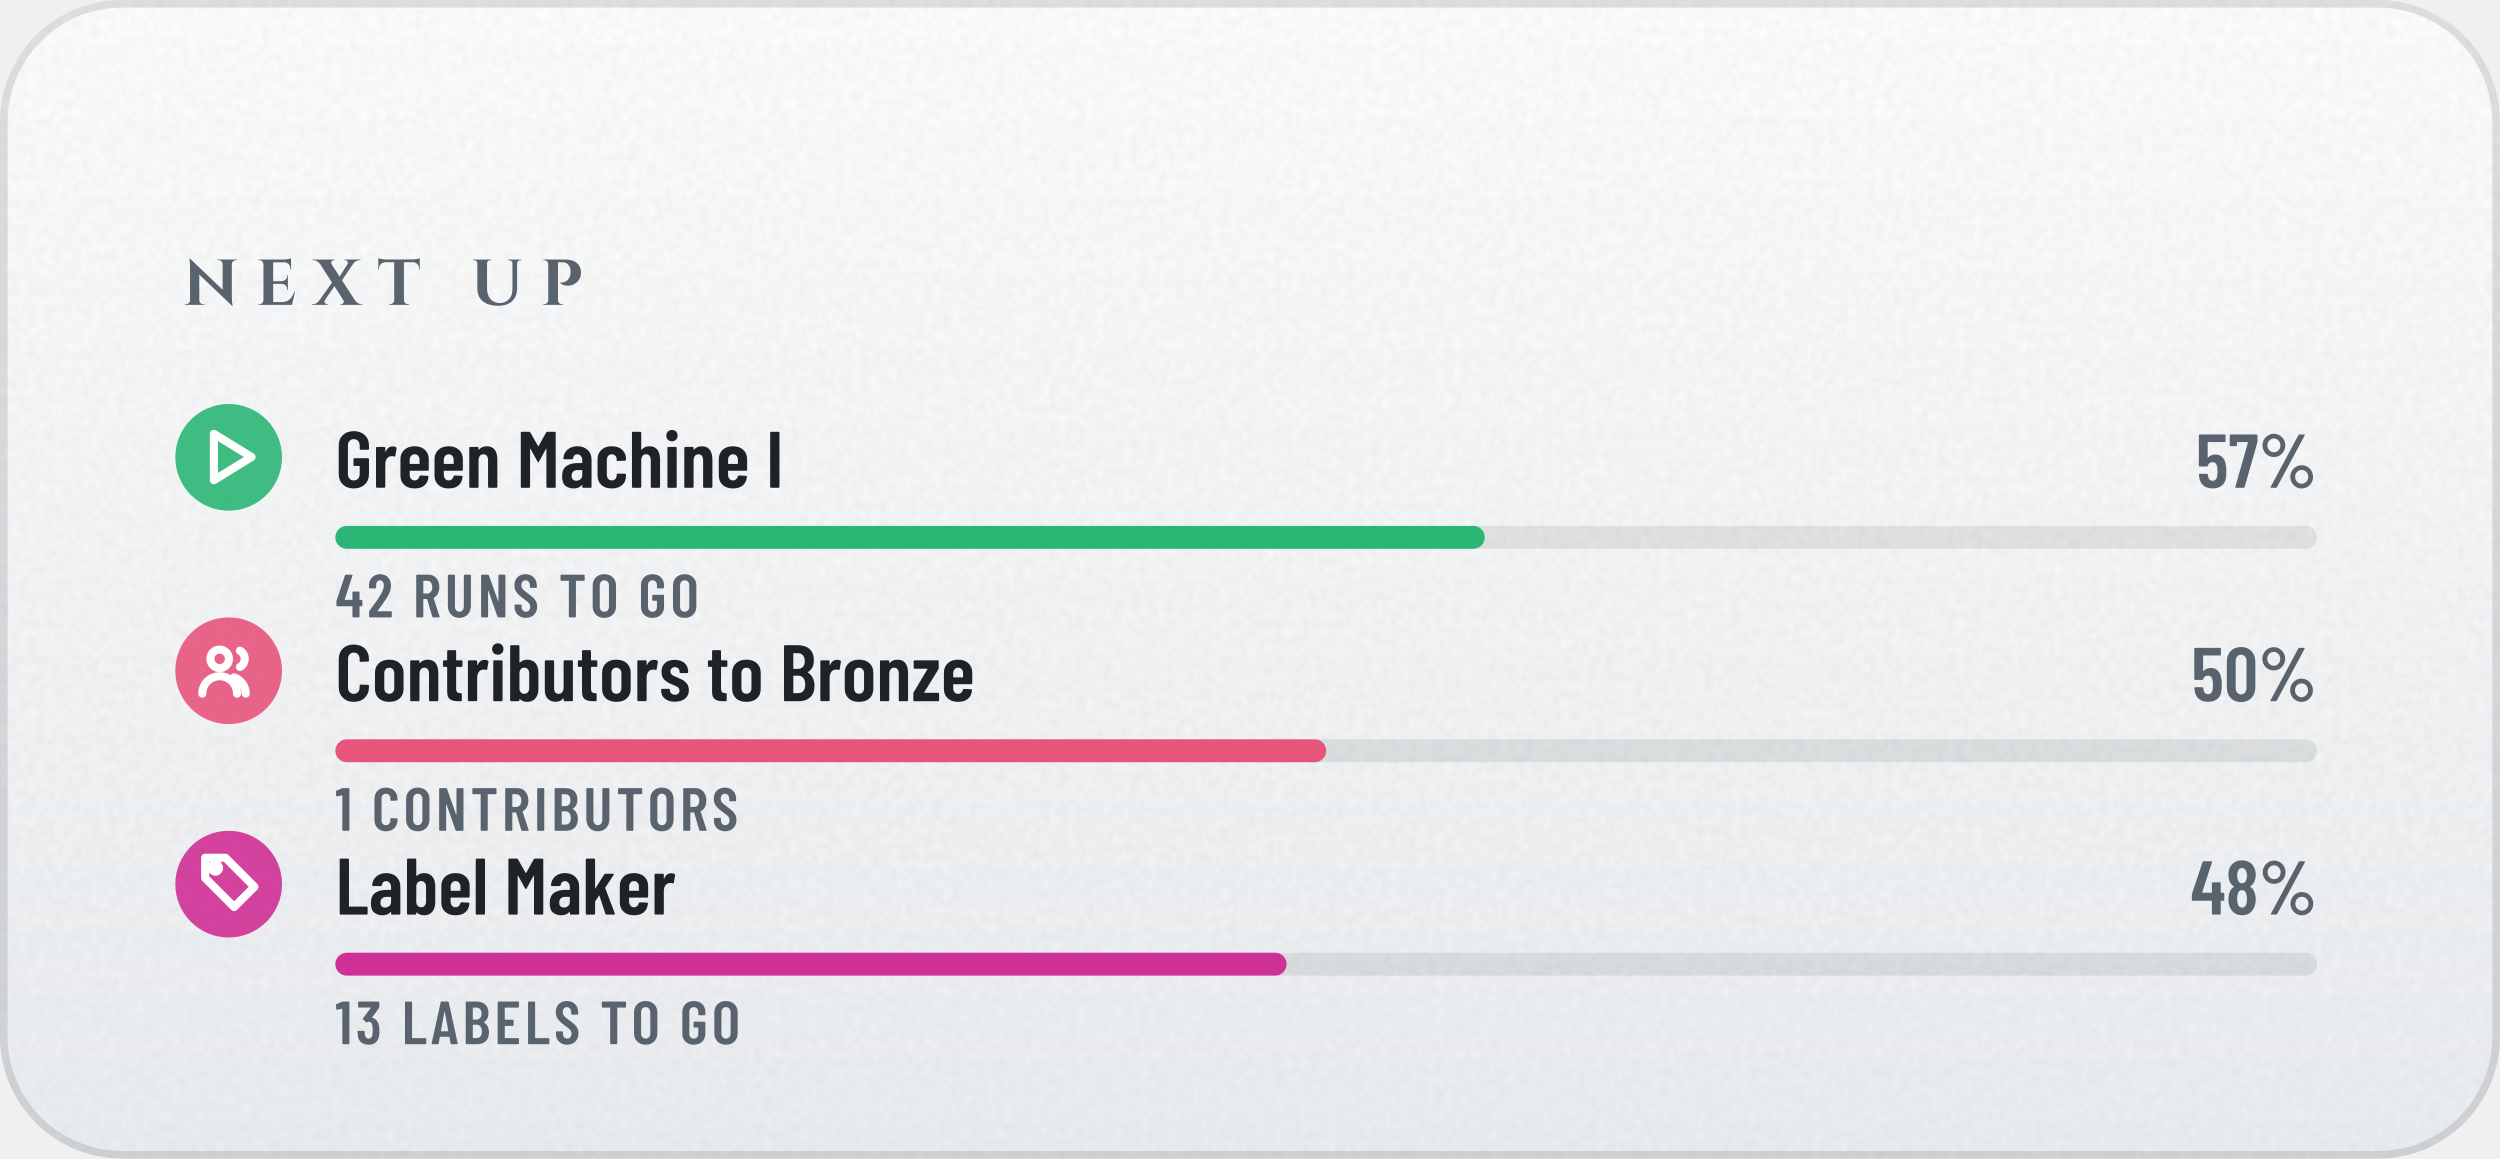
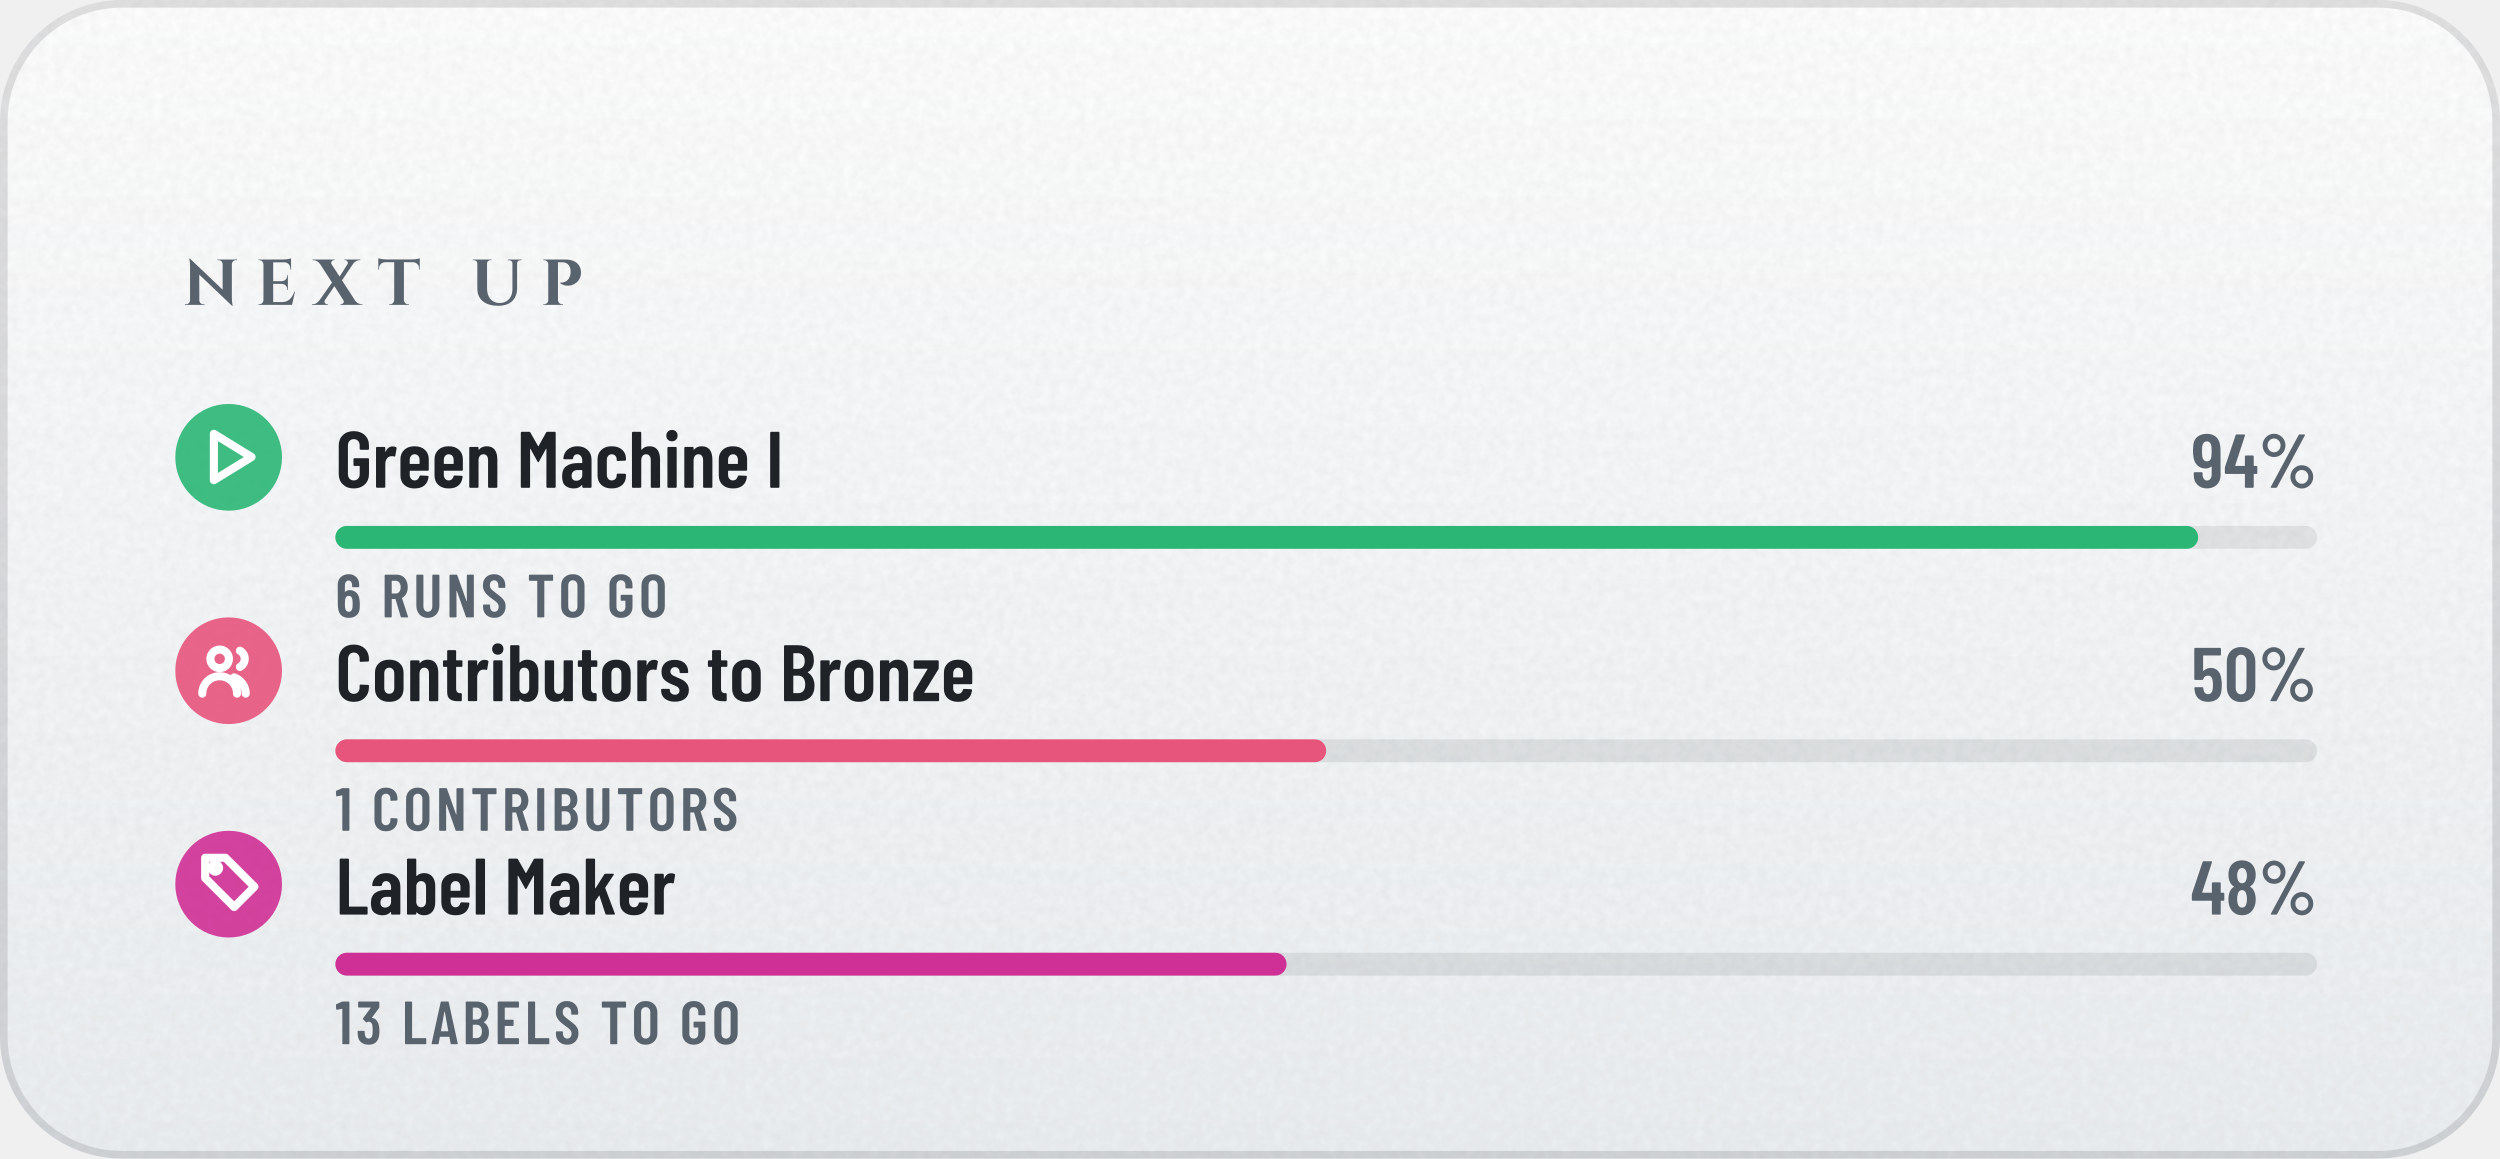
- <svg xmlns="http://www.w3.org/2000/svg" width="328" height="152" viewBox="0 0 328 152" role="img" aria-label="Next up: Green Machine I 57%, Contributors to Bronze 50%, Label Maker 48%">
+ <svg xmlns="http://www.w3.org/2000/svg" width="328" height="152" viewBox="0 0 328 152" role="img" aria-label="Next up: Green Machine I 94%, Contributors to Bronze 50%, Label Maker 48%">
  <defs>
    <linearGradient id="bg" x1="0" y1="0" x2="0" y2="1">
      <stop offset="0" stop-color="#FFFFFF" />
      <stop offset="1" stop-color="#EDF0F3" />
    </linearGradient>
    <clipPath id="card">
      <rect width="328" height="152" rx="16" />
    </clipPath>
    <filter id="grain" x="0" y="0" width="100%" height="100%">
      <feTurbulence type="fractalNoise" baseFrequency=".85" numOctaves="2" stitchTiles="stitch" />
      <feColorMatrix values="0 0 0 0 0 0 0 0 0 0 0 0 0 0 0 0 0 0 .05 0" />
    </filter>
    <radialGradient id="glow" cx=".5" cy=".5" r=".5">
      <stop offset="0" stop-color="#5A626D" stop-opacity="0" />
      <stop offset="1" stop-color="#5A626D" stop-opacity="0" />
    </radialGradient>
    <linearGradient id="mh" x1="0" y1="0" x2="1" y2="0">
      <stop offset="0" stop-color="#252A32" />
      <stop offset="0.2" stop-color="#3A414B" />
      <stop offset="0.4" stop-color="#838B96" />
      <stop offset="0.54" stop-color="#5A626D" />
      <stop offset="0.78" stop-color="#3A414B" />
      <stop offset="1" stop-color="#252A32" />
    </linearGradient>
    <linearGradient id="md" x1="0" y1="0" x2="1" y2="1">
      <stop offset="0" stop-color="#252A32" />
      <stop offset="0.2" stop-color="#3A414B" />
      <stop offset="0.4" stop-color="#838B96" />
      <stop offset="0.54" stop-color="#5A626D" />
      <stop offset="0.78" stop-color="#3A414B" />
      <stop offset="1" stop-color="#252A32" />
    </linearGradient>
    <linearGradient id="mdr" x1="1" y1="1" x2="0" y2="0">
      <stop offset="0" stop-color="#252A32" />
      <stop offset="0.2" stop-color="#3A414B" />
      <stop offset="0.4" stop-color="#838B96" />
      <stop offset="0.54" stop-color="#5A626D" />
      <stop offset="0.78" stop-color="#3A414B" />
      <stop offset="1" stop-color="#252A32" />
    </linearGradient>
    <linearGradient id="dia" x1="0" y1="0" x2="1" y2="0">
      <stop offset="0" stop-color="#2F7DD1" />
      <stop offset=".5" stop-color="#7B61E0" />
      <stop offset="1" stop-color="#C2449A" />
    </linearGradient>
    <linearGradient id="pb" x1="0" y1="0" x2="1" y2="0">
      <stop offset="0" stop-color="#8F5125" />
      <stop offset="1" stop-color="#CC8850" />
    </linearGradient>
    <linearGradient id="shg" x1="0" y1="0" x2="1" y2="0">
      <stop offset="0" stop-color="#FFFFFF" stop-opacity="0" />
      <stop offset=".5" stop-color="#FFFFFF" stop-opacity=".6" />
      <stop offset="1" stop-color="#FFFFFF" stop-opacity="0" />
    </linearGradient>
  </defs>
  <g clip-path="url(#card)">
    <rect width="328" height="152" fill="url(#bg)" />
    <rect width="328" height="152" filter="url(#grain)" />
  </g>
  <rect x=".5" y=".5" width="327" height="151" rx="15.5" fill="none" stroke="#1F2328" stroke-opacity=".13" />
  <g transform="translate(24 40) scale(0.0085 -0.0085)" fill="#59636E">
    <use href="#s78" x="0" />
    <use href="#s69" x="1124" />
    <use href="#s88" x="2015" />
    <use href="#s84" x="3002" />
    <use href="#s85" x="4437" />
    <use href="#s80" x="5517" />
  </g>
  <circle cx="30" cy="60" r="7" fill="#2BB675" fill-opacity=".9" />
  <g transform="translate(25.4 55.4) scale(0.38)" fill="none" stroke="#FFFFFF" stroke-width="2.8" stroke-linecap="round" stroke-linejoin="round">
    <path d="M7 4l13 8-13 8z" />
  </g>
  <g transform="translate(44 64) scale(0.0105 -0.0105)" fill="#1F2328">
    <use href="#m71" x="0" />
    <use href="#m114" x="462" />
    <use href="#m101" x="775" />
    <use href="#m101" x="1201" />
    <use href="#m110" x="1627" />
    <use href="#m77" x="2266" />
    <use href="#m97" x="2804" />
    <use href="#m99" x="3238" />
    <use href="#m104" x="3660" />
    <use href="#m105" x="4099" />
    <use href="#m110" x="4314" />
    <use href="#m101" x="4753" />
    <use href="#m73" x="5379" />
  </g>
-   <g transform="translate(288.1 64) scale(0.01 -0.01)" fill="#59636E">
-     <use href="#m53" x="0" />
-     <use href="#m55" x="428" />
-     <use href="#m37" x="820" />
+   <g transform="translate(287.5 64) scale(0.01 -0.01)" fill="#59636E">
+     <use href="#m57" x="0" />
+     <use href="#m52" x="423" />
+     <use href="#m37" x="882" />
  </g>
  <rect x="44" y="69" width="260" height="3" rx="1.5" fill="#1F2328" fill-opacity=".09" />
-   <rect x="44" y="69" width="150.8" height="3" rx="1.5" fill="#2BB675" />
+   <rect x="44" y="69" width="244.4" height="3" rx="1.5" fill="#2BB675" />
  <g transform="translate(44 81) scale(0.008 -0.008)" fill="#59636E">
-     <use href="#m52" x="0" />
-     <use href="#m50" x="522" />
-     <use href="#m82" x="1272" />
-     <use href="#m85" x="1795" />
-     <use href="#m78" x="2336" />
-     <use href="#m83" x="2905" />
-     <use href="#m84" x="3664" />
-     <use href="#m79" x="4178" />
-     <use href="#m71" x="4970" />
-     <use href="#m79" x="5495" />
+     <use href="#m54" x="0" />
+     <use href="#m82" x="754" />
+     <use href="#m85" x="1278" />
+     <use href="#m78" x="1818" />
+     <use href="#m83" x="2388" />
+     <use href="#m84" x="3146" />
+     <use href="#m79" x="3661" />
+     <use href="#m71" x="4453" />
+     <use href="#m79" x="4978" />
  </g>
  <circle cx="30" cy="88" r="7" fill="#E7557C" fill-opacity=".9" />
  <g transform="translate(25.4 83.4) scale(0.38)" fill="none" stroke="#FFFFFF" stroke-width="2.8" stroke-linecap="round" stroke-linejoin="round">
    <circle cx="9" cy="8" r="3.2" />
    <path d="M3 20a6 6 0 0 1 12 0M16 5.2a3.2 3.2 0 0 1 0 5.6M18 20a6 6 0 0 0-4-5.6" />
  </g>
  <g transform="translate(44 92) scale(0.0105 -0.0105)" fill="#1F2328">
    <use href="#m67" x="0" />
    <use href="#m111" x="457" />
    <use href="#m110" x="889" />
    <use href="#m116" x="1328" />
    <use href="#m114" x="1610" />
    <use href="#m105" x="1923" />
    <use href="#m98" x="2138" />
    <use href="#m117" x="2575" />
    <use href="#m116" x="3013" />
    <use href="#m111" x="3295" />
    <use href="#m114" x="3727" />
    <use href="#m115" x="4040" />
    <use href="#m116" x="4638" />
    <use href="#m111" x="4920" />
    <use href="#m66" x="5552" />
    <use href="#m114" x="6014" />
    <use href="#m111" x="6327" />
    <use href="#m110" x="6759" />
    <use href="#m122" x="7198" />
    <use href="#m101" x="7566" />
  </g>
  <g transform="translate(287.5 92) scale(0.01 -0.01)" fill="#59636E">
    <use href="#m53" x="0" />
    <use href="#m48" x="428" />
    <use href="#m37" x="878" />
  </g>
  <rect x="44" y="97" width="260" height="3" rx="1.5" fill="#1F2328" fill-opacity=".09" />
  <rect x="44" y="97" width="130" height="3" rx="1.5" fill="#E7557C" />
  <g transform="translate(44 109) scale(0.008 -0.008)" fill="#59636E">
    <use href="#m49" x="0" />
    <use href="#m67" x="599" />
    <use href="#m79" x="1118" />
    <use href="#m78" x="1648" />
    <use href="#m84" x="2218" />
    <use href="#m82" x="2732" />
    <use href="#m73" x="3256" />
    <use href="#m66" x="3542" />
    <use href="#m85" x="4066" />
    <use href="#m84" x="4607" />
    <use href="#m79" x="5122" />
    <use href="#m82" x="5651" />
    <use href="#m83" x="6174" />
  </g>
  <circle cx="30" cy="116" r="7" fill="#CF3095" fill-opacity=".9" />
  <g transform="translate(25.4 111.4) scale(0.38)" fill="none" stroke="#FFFFFF" stroke-width="2.8" stroke-linecap="round" stroke-linejoin="round">
    <path d="M11 3H4v7l10 10 7-7z" />
    <circle cx="7.5" cy="6.5" r="1.3" />
  </g>
  <g transform="translate(44 120) scale(0.0105 -0.0105)" fill="#1F2328">
    <use href="#m76" x="0" />
    <use href="#m97" x="415" />
    <use href="#m98" x="849" />
    <use href="#m101" x="1286" />
    <use href="#m108" x="1712" />
    <use href="#m77" x="2111" />
    <use href="#m97" x="2649" />
    <use href="#m107" x="3083" />
    <use href="#m101" x="3516" />
    <use href="#m114" x="3942" />
  </g>
  <g transform="translate(287.4 120) scale(0.01 -0.01)" fill="#59636E">
    <use href="#m52" x="0" />
    <use href="#m56" x="459" />
    <use href="#m37" x="893" />
  </g>
  <rect x="44" y="125" width="260" height="3" rx="1.5" fill="#1F2328" fill-opacity=".09" />
  <rect x="44" y="125" width="124.8" height="3" rx="1.5" fill="#CF3095" />
  <g transform="translate(44 137) scale(0.008 -0.008)" fill="#59636E">
    <use href="#m49" x="0" />
    <use href="#m51" x="336" />
    <use href="#m76" x="1088" />
    <use href="#m65" x="1565" />
    <use href="#m66" x="2084" />
    <use href="#m69" x="2608" />
    <use href="#m76" x="3106" />
    <use href="#m83" x="3583" />
    <use href="#m84" x="4342" />
    <use href="#m79" x="4856" />
    <use href="#m71" x="5648" />
    <use href="#m79" x="6173" />
  </g>
  <defs>
    <path id="m37" d="M54 557Q54 598 74 633Q94 668 128 688Q163 709 204 709Q244 709 278 688Q313 668 333 633Q353 598 353 557Q353 515 333 480Q313 445 279 424Q245 404 204 404Q163 404 128 424Q94 445 74 480Q54 515 54 557ZM162 14 526 692Q530 700 541 700H599Q606 700 608 696Q610 692 607 686L243 8Q239 0 228 0H170Q163 0 161 4Q159 8 162 14ZM289 557Q289 594 264 620Q239 647 204 647Q168 647 143 621Q118 595 118 557Q118 519 143 492Q168 466 204 466Q240 466 264 492Q289 519 289 557ZM419 144Q419 185 439 220Q459 255 493 276Q527 296 568 296Q609 296 643 276Q677 255 697 220Q717 185 717 144Q717 102 697 67Q677 32 643 12Q609 -9 568 -9Q527 -9 493 12Q459 32 439 67Q419 102 419 144ZM654 144Q654 182 629 208Q604 234 568 234Q532 234 507 208Q482 182 482 144Q482 106 507 80Q532 53 568 53Q604 53 629 80Q654 106 654 144Z" />
    <path id="m48" d="M38 183V517Q38 604 89 658Q140 711 224 711Q309 711 360 658Q412 604 412 517V183Q412 96 360 42Q309 -11 224 -11Q140 -11 89 42Q38 96 38 183ZM296 176V524Q296 563 276 586Q257 610 224 610Q192 610 173 586Q154 563 154 524V176Q154 137 173 114Q192 90 224 90Q257 90 276 114Q296 137 296 176Z" />
    <path id="m49" d="M122 700H218Q223 700 226 696Q230 693 230 688V12Q230 7 226 4Q223 0 218 0H126Q121 0 118 4Q114 7 114 12V576Q114 578 112 580Q111 582 109 581L27 565H24Q13 565 13 576L10 643Q10 653 18 657L107 697Q114 700 122 700Z" />
-     <path id="m50" d="M173 100H392Q397 100 400 96Q404 93 404 88V12Q404 7 400 4Q397 0 392 0H43Q38 0 34 4Q31 7 31 12V92Q31 101 36 107L75 160Q114 212 152 266Q189 320 215 363Q273 459 273 522Q273 562 256 585Q238 608 209 608Q180 608 163 586Q146 563 147 526V487Q147 482 144 478Q140 475 135 475H41Q36 475 32 478Q29 482 29 487V530Q33 610 84 659Q134 708 214 708Q293 708 342 656Q390 605 390 521Q390 471 373 422Q356 373 319 317Q294 277 260 229Q225 181 214 166Q184 126 170 106Q168 104 169 102Q170 100 173 100Z" />
    <path id="m51" d="M387 218Q387 169 380 134Q368 66 326 29Q283 -8 210 -8Q134 -8 86 32Q38 73 32 143Q30 165 28 207Q28 219 40 219H132Q144 219 144 207Q146 173 148 156Q153 125 169 108Q185 92 210 92Q234 92 250 108Q266 123 271 152Q276 182 276 230Q276 281 269 315Q263 341 248 355Q233 369 210 369Q195 369 183 360Q177 356 174 356Q172 356 166 360L119 408Q115 412 115 417Q115 421 118 425L243 595Q245 597 244 599Q242 601 239 601H49Q44 601 40 604Q37 608 37 613V688Q37 693 40 696Q44 700 49 700H373Q378 700 382 696Q385 693 385 688V609Q385 602 380 594L266 438Q262 432 268 431Q309 426 338 392Q368 358 378 307Q387 267 387 218Z" />
    <path id="m52" d="M443 275V194Q443 189 440 186Q436 182 431 182H401Q396 182 396 177V12Q396 7 392 4Q389 0 384 0H292Q287 0 284 4Q280 7 280 12V177Q280 182 275 182H29Q24 182 20 186Q17 189 17 194V259Q17 268 19 274L158 690Q161 700 171 700H271Q277 700 280 696Q283 693 281 686L153 293Q152 287 157 287H275Q280 287 280 292V412Q280 417 284 420Q287 424 292 424H384Q389 424 392 420Q396 417 396 412V292Q396 287 401 287H431Q436 287 440 284Q443 280 443 275Z" />
    <path id="m53" d="M400 216Q400 175 396 146Q391 72 344 32Q297 -8 219 -8Q145 -8 99 30Q53 68 43 144L40 172Q40 184 52 184H144Q156 184 157 172Q157 166 159 154Q171 92 219 92Q244 92 260 108Q275 124 280 153Q284 178 284 217Q284 254 278 281Q273 307 258 322Q242 336 219 336Q171 336 157 290Q154 279 144 279H51Q46 279 42 282Q39 286 39 291V688Q39 693 42 696Q46 700 51 700H377Q382 700 386 696Q389 693 389 688V612Q389 607 386 604Q382 600 377 600H160Q155 600 155 595V400Q155 397 157 396Q159 396 161 398Q178 416 202 426Q227 437 254 437Q314 437 350 398Q387 360 394 290Q400 259 400 216Z" />
-     <path id="m55" d="M90 13 255 594Q257 600 251 600H116Q111 600 111 595V559Q111 554 108 550Q104 547 99 547H28Q23 547 20 550Q16 554 16 559L17 688Q17 693 20 696Q24 700 29 700H368Q373 700 376 696Q380 693 380 688V607Q380 603 378 593L211 10Q208 0 197 0H100Q87 0 90 13Z" />
+     <path id="m54" d="M401 216Q401 193 399 151Q394 75 346 34Q299 -8 221 -8Q147 -8 101 30Q55 69 46 144Q40 171 40 207L39 532Q39 613 88 660Q138 708 219 708Q295 708 343 660Q391 612 391 532V507Q391 502 388 498Q384 495 379 495H287Q282 495 278 498Q275 502 275 507V526Q275 560 258 582Q242 605 219 605Q191 605 174 583Q156 561 156 526V423Q156 420 158 419Q160 418 162 420Q191 447 234 447Q303 447 346 403Q389 359 396 286Q401 253 401 216ZM284 224Q284 250 279 295Q267 353 220 353Q196 353 180 338Q165 322 160 292Q156 257 156 224Q156 195 159 157Q164 125 180 108Q195 91 220 91Q245 91 260 109Q276 127 281 160Q284 196 284 224Z" />
    <path id="m56" d="M325 364Q358 345 375 306Q396 259 396 200Q396 147 380 107Q360 53 318 22Q275 -8 216 -8Q158 -8 116 22Q73 52 53 106Q38 148 38 200Q38 259 56 301Q71 341 109 363Q113 366 109 369Q76 390 58 427Q38 470 38 523Q38 581 58 620Q78 664 120 688Q161 712 216 712Q270 712 312 688Q353 665 374 621Q396 579 396 523Q396 471 376 429Q358 392 325 371Q319 367 325 364ZM159 559Q152 541 152 513Q152 483 162 456Q169 435 183 423Q197 411 216 411Q237 411 252 424Q266 436 273 459Q281 483 281 513Q281 547 271 568Q264 589 250 600Q236 612 216 612Q198 612 184 602Q171 591 164 573ZM281 206Q281 244 272 271Q266 295 252 308Q237 322 216 322Q195 322 180 308Q166 294 160 268Q152 242 152 208Q152 177 158 151Q163 123 178 108Q194 92 216 92Q239 92 255 108Q271 124 276 153Q281 180 281 206Z" />
+     <path id="m57" d="M384 168Q384 87 334 40Q285 -8 204 -8Q128 -8 80 40Q32 88 32 168V193Q32 198 36 202Q39 205 44 205H136Q141 205 144 202Q148 198 148 193V174Q148 140 164 118Q181 95 204 95Q232 95 250 117Q267 139 267 174V276Q267 279 265 280Q263 281 261 279Q232 253 189 253Q120 253 77 297Q34 341 27 414Q22 447 22 484Q22 518 25 549Q29 625 76 666Q124 708 203 708Q276 708 322 670Q368 631 378 556Q383 526 383 493ZM267 476Q267 506 264 543Q253 609 204 609Q179 609 163 591Q147 573 142 540Q140 516 140 476Q140 439 145 405Q150 377 166 362Q181 347 204 347Q228 347 244 362Q259 378 263 408Q267 443 267 476Z" />
    <path id="m65" d="M325 11 306 116Q306 121 300 121H154Q148 121 148 116L129 11Q128 0 116 0H25Q11 0 14 13L162 689Q164 700 175 700H281Q292 700 294 689L442 13V9Q442 0 431 0H338Q326 0 325 11ZM171 212H282Q288 212 287 217L229 533Q228 536 226 536Q224 536 223 533L166 217Q165 212 171 212Z" />
    <path id="m66" d="M242 0H66Q61 0 58 4Q54 7 54 12V688Q54 693 58 696Q61 700 66 700H224Q319 700 373 652Q427 604 427 512Q427 409 354 365Q349 362 352 359Q391 334 413 292Q435 250 435 192Q435 100 382 50Q328 0 242 0ZM170 595V409Q170 404 175 404H226Q267 404 290 429Q313 454 313 500Q313 548 290 574Q267 600 226 600H175Q170 600 170 595ZM319 208Q319 260 296 290Q273 319 233 319H175Q170 319 170 314V106Q170 101 175 101H233Q273 101 296 129Q319 157 319 208Z" />
    <path id="m67" d="M42 180V521Q42 607 94 658Q145 708 230 708Q316 708 368 658Q420 607 420 521V509Q420 504 416 500Q413 496 408 496L315 492Q303 492 303 504V529Q303 564 283 586Q263 608 230 608Q198 608 178 586Q158 564 158 529V171Q158 136 178 114Q198 92 230 92Q263 92 283 114Q303 136 303 171V196Q303 201 306 204Q310 208 315 208L408 204Q413 204 416 200Q420 197 420 192V180Q420 95 368 44Q316 -8 230 -8Q145 -8 94 44Q42 95 42 180Z" />
    <path id="m69" d="M391 600H175Q170 600 170 595V406Q170 401 175 401H303Q308 401 312 398Q315 394 315 389V312Q315 307 312 304Q308 300 303 300H175Q170 300 170 295V105Q170 100 175 100H391Q396 100 400 96Q403 93 403 88V12Q403 7 400 4Q396 0 391 0H66Q61 0 58 4Q54 7 54 12V688Q54 693 58 696Q61 700 66 700H391Q396 700 400 696Q403 693 403 688V612Q403 607 400 604Q396 600 391 600Z" />
    <path id="m71" d="M42 173V527Q42 609 94 658Q145 708 230 708Q315 708 368 658Q420 609 420 526V487Q420 482 416 478Q413 475 408 475H316Q311 475 308 478Q304 482 304 487V528Q304 564 284 586Q263 608 230 608Q197 608 177 586Q157 564 157 528V172Q157 136 177 114Q197 92 230 92Q263 92 284 114Q304 136 304 172V268Q304 273 299 273H238Q233 273 230 276Q226 280 226 285V358Q226 363 230 366Q233 370 238 370H408Q413 370 416 366Q420 363 420 358V173Q420 91 368 42Q315 -8 230 -8Q145 -8 94 42Q42 91 42 173Z" />
    <path id="m73" d="M54 12V688Q54 693 58 696Q61 700 66 700H158Q163 700 166 696Q170 693 170 688V12Q170 7 166 4Q163 0 158 0H66Q61 0 58 4Q54 7 54 12Z" />
    <path id="m76" d="M54 12V688Q54 693 58 696Q61 700 66 700H158Q163 700 166 696Q170 693 170 688V105Q170 100 175 100H391Q396 100 400 96Q403 93 403 88V12Q403 7 400 4Q396 0 391 0H66Q61 0 58 4Q54 7 54 12Z" />
    <path id="m77" d="M383 700H475Q480 700 484 696Q487 693 487 688V12Q487 7 484 4Q480 0 475 0H383Q378 0 374 4Q371 7 371 12V484Q371 488 369 488Q367 488 365 485L278 327Q273 319 269 319Q265 319 260 327L173 485Q171 488 169 488Q167 488 167 484V12Q167 7 164 4Q160 0 155 0H63Q58 0 54 4Q51 7 51 12V688Q51 693 54 696Q58 700 63 700H155Q165 700 170 692L267 521Q270 517 273 521L368 692Q373 700 383 700Z" />
    <path id="m78" d="M350 700H441Q446 700 450 696Q453 693 453 688V12Q453 7 450 4Q446 0 441 0H336Q326 0 323 10L174 434Q173 437 170 436Q168 436 168 433L169 12Q169 7 166 4Q162 0 157 0H66Q61 0 58 4Q54 7 54 12V688Q54 693 58 696Q61 700 66 700H169Q179 700 182 690L332 269Q333 266 336 266Q338 267 338 270V688Q338 693 342 696Q345 700 350 700Z" />
    <path id="m79" d="M42 182V518Q42 604 94 656Q147 708 233 708Q319 708 372 656Q425 604 425 518V182Q425 96 372 44Q319 -8 233 -8Q147 -8 94 44Q42 96 42 182ZM309 177V523Q309 561 288 584Q267 608 233 608Q199 608 178 584Q158 561 158 523V177Q158 139 178 116Q199 92 233 92Q267 92 288 116Q309 139 309 177Z" />
    <path id="m82" d="M318 10 233 297Q231 301 228 301H175Q170 301 170 296V12Q170 7 166 4Q163 0 158 0H66Q61 0 58 4Q54 7 54 12V688Q54 693 58 696Q61 700 66 700H254Q307 700 348 674Q388 649 410 602Q433 556 433 496Q433 434 409 389Q385 344 342 321Q338 320 339 315L437 14Q438 12 438 9Q438 0 427 0H331Q321 0 318 10ZM170 595V396Q170 391 175 391H236Q272 391 294 419Q317 447 317 495Q317 543 294 572Q272 600 236 600H175Q170 600 170 595Z" />
    <path id="m83" d="M34 173V199Q34 204 38 208Q41 211 46 211H137Q142 211 146 208Q149 204 149 199V179Q149 140 168 116Q188 92 219 92Q250 92 270 114Q290 137 290 174Q290 200 279 219Q268 238 248 255Q228 272 184 304Q134 340 104 368Q73 396 52 436Q32 475 32 527Q32 610 82 659Q132 708 214 708Q297 708 348 656Q399 605 399 520V496Q399 491 396 488Q392 484 387 484H297Q292 484 288 488Q285 491 285 496V522Q285 561 266 584Q246 608 214 608Q184 608 165 586Q146 565 146 527Q146 491 166 466Q187 441 247 397Q308 352 339 324Q370 295 387 261Q404 227 404 180Q404 95 353 44Q302 -8 219 -8Q136 -8 85 42Q34 92 34 173Z" />
    <path id="m84" d="M425 688V612Q425 607 422 604Q418 600 413 600H286Q281 600 281 595V12Q281 7 278 4Q274 0 269 0H177Q172 0 168 4Q165 7 165 12V595Q165 600 160 600H40Q35 600 32 604Q28 607 28 612V688Q28 693 32 696Q35 700 40 700H413Q418 700 422 696Q425 693 425 688Z" />
    <path id="m85" d="M50 194V688Q50 693 54 696Q57 700 62 700H154Q159 700 162 696Q166 693 166 688V182Q166 142 186 117Q206 92 239 92Q272 92 292 117Q312 142 312 182V688Q312 693 316 696Q319 700 324 700H416Q421 700 424 696Q428 693 428 688V194Q428 103 376 48Q324 -8 239 -8Q153 -8 102 48Q50 103 50 194Z" />
    <path id="m97" d="M397 352V12Q397 7 394 4Q390 0 385 0H293Q288 0 284 4Q281 7 281 12V31Q281 34 279 35Q277 36 275 33Q240 -8 173 -8Q116 -8 72 24Q29 57 29 143Q29 233 82 271Q134 309 224 309H276Q281 309 281 314V340Q281 376 263 398Q245 419 218 419Q197 419 183 406Q169 392 166 369Q165 357 153 357H56Q44 357 45 369Q50 437 98 478Q147 519 220 519Q299 519 348 473Q397 427 397 352ZM281 160V217Q281 222 276 222H224Q190 222 169 204Q148 185 148 150Q148 119 164 104Q180 88 205 88Q235 88 258 107Q281 126 281 160Z" />
    <path id="m98" d="M399 357V154Q399 80 362 36Q325 -8 258 -8Q204 -8 168 27Q166 29 164 28Q162 27 162 24V12Q162 7 158 4Q155 0 150 0H58Q53 0 50 4Q46 7 46 12V688Q46 693 50 696Q53 700 58 700H150Q155 700 158 696Q162 693 162 688V486Q162 483 164 482Q167 482 170 486Q189 503 212 511Q236 519 258 519Q324 519 362 476Q399 433 399 357ZM222 419Q198 419 182 404Q166 388 162 362V149Q166 123 182 108Q198 92 222 92Q250 92 267 112Q284 131 284 163V348Q284 380 267 400Q250 419 222 419Z" />
    <path id="m99" d="M38 155V357Q38 430 86 474Q133 519 215 519Q297 519 345 476Q393 432 393 365V351Q393 346 390 342Q386 339 381 339L289 335Q277 335 277 347V357Q277 382 260 400Q242 419 215 419Q188 419 171 399Q154 379 154 348V163Q154 132 171 112Q188 92 215 92Q242 92 260 110Q277 129 277 155V165Q277 170 280 174Q284 177 289 177L381 176Q386 176 390 172Q393 169 393 164V146Q393 77 345 34Q297 -8 215 -8Q133 -8 86 36Q38 80 38 155Z" />
    <path id="m101" d="M380 213H159Q154 213 154 208V163Q154 132 171 112Q188 92 215 92Q238 92 254 106Q271 121 276 144Q279 154 289 154L378 150Q383 150 386 146Q390 143 389 137Q382 67 338 30Q294 -8 215 -8Q133 -8 86 36Q38 79 38 154V357Q38 430 86 474Q133 519 215 519Q297 519 344 474Q392 430 392 357V225Q392 220 388 216Q385 213 380 213ZM154 348V303Q154 298 159 298H272Q277 298 277 303V348Q277 380 260 400Q243 419 215 419Q188 419 171 399Q154 379 154 348Z" />
    <path id="m104" d="M397 352V12Q397 7 394 4Q390 0 385 0H293Q288 0 284 4Q281 7 281 12V343Q281 379 266 399Q251 419 223 419Q194 419 178 398Q162 377 162 340V12Q162 7 158 4Q155 0 150 0H58Q53 0 50 4Q46 7 46 12V688Q46 693 50 696Q53 700 58 700H150Q155 700 158 696Q162 693 162 688V479Q162 476 164 476Q167 475 170 479Q204 519 265 519Q330 519 364 476Q397 432 397 352Z" />
    <path id="m105" d="M36 652Q36 683 56 703Q76 723 107 723Q138 723 158 703Q177 683 177 652Q177 621 157 601Q137 581 107 581Q76 581 56 601Q36 621 36 652ZM50 12V499Q50 504 54 508Q57 511 62 511H154Q159 511 162 508Q166 504 166 499V12Q166 7 162 4Q159 0 154 0H62Q57 0 54 4Q50 7 50 12Z" />
    <path id="m107" d="M46 12V688Q46 693 50 696Q53 700 58 700H150Q155 700 158 696Q162 693 162 688V332Q162 328 164 328Q166 328 168 331L277 503Q281 511 291 511H387Q394 511 396 506Q398 502 394 496L290 339Q288 335 289 332L409 14Q410 12 410 9Q410 0 399 0H304Q294 0 291 10L217 236Q216 239 214 240Q212 240 211 237L164 167Q162 163 162 161V12Q162 7 158 4Q155 0 150 0H58Q53 0 50 4Q46 7 46 12Z" />
    <path id="m108" d="M42 12V688Q42 693 46 696Q49 700 54 700H146Q151 700 154 696Q158 693 158 688V12Q158 7 154 4Q151 0 146 0H54Q49 0 46 4Q42 7 42 12Z" />
    <path id="m110" d="M397 352V12Q397 7 394 4Q390 0 385 0H293Q288 0 284 4Q281 7 281 12V343Q281 379 266 399Q251 419 223 419Q194 419 178 398Q162 377 162 340V12Q162 7 158 4Q155 0 150 0H58Q53 0 50 4Q46 7 46 12V499Q46 504 50 508Q53 511 58 511H150Q155 511 158 508Q162 504 162 499V479Q162 476 164 476Q167 475 170 479Q204 519 265 519Q330 519 364 476Q397 432 397 352Z" />
    <path id="m111" d="M38 155V356Q38 430 86 474Q134 519 216 519Q299 519 347 474Q395 430 395 356V155Q395 80 348 36Q300 -8 216 -8Q133 -8 86 36Q38 80 38 155ZM279 164V348Q279 379 262 399Q244 419 216 419Q188 419 171 400Q154 380 154 348V164Q154 132 171 112Q188 93 216 93Q244 93 262 112Q279 132 279 164Z" />
    <path id="m114" d="M297 507Q305 502 303 492L287 399Q286 387 273 392Q259 396 247 396Q235 396 225 393Q197 389 180 362Q162 334 162 296V13Q162 8 158 4Q155 1 150 1H58Q53 1 50 4Q46 8 46 13V499Q46 504 50 508Q53 511 58 511H150Q155 511 158 508Q162 504 162 499V453Q162 449 164 448Q166 448 167 452Q194 517 255 517Q282 517 297 507Z" />
    <path id="m115" d="M30 135V142Q30 147 34 150Q37 154 42 154H128Q133 154 136 150Q140 147 140 142V137Q140 113 158 97Q177 81 204 81Q230 81 245 96Q260 111 260 134Q260 154 247 168Q234 181 219 188Q204 195 165 211Q108 233 72 267Q35 301 35 368Q35 438 80 478Q124 517 200 517Q278 517 324 476Q369 434 369 364Q369 359 366 356Q362 352 357 352H273Q268 352 264 356Q261 359 261 364V370Q261 394 244 410Q228 426 203 426Q177 426 162 410Q146 393 146 370Q146 351 158 338Q170 325 185 318Q200 310 235 295Q277 278 306 262Q334 245 356 214Q377 184 377 139Q377 72 330 33Q283 -6 203 -6Q124 -6 77 32Q30 70 30 135Z" />
    <path id="m116" d="M248 429H186Q181 429 181 424V162Q181 127 194 114Q207 100 233 101H240Q245 101 248 98Q252 94 252 89V12Q252 7 248 4Q245 0 240 0H206Q138 0 104 25Q69 50 69 119V424Q69 429 64 429H29Q24 429 20 432Q17 436 17 441V499Q17 504 20 508Q24 511 29 511H64Q69 511 69 516V626Q69 631 72 634Q76 638 81 638H169Q174 638 178 634Q181 631 181 626V516Q181 511 186 511H248Q253 511 256 508Q260 504 260 499V441Q260 436 256 432Q253 429 248 429Z" />
    <path id="m117" d="M289 511H381Q386 511 390 508Q393 504 393 499V12Q393 7 390 4Q386 0 381 0H289Q284 0 280 4Q277 7 277 12V34Q277 37 275 38Q273 39 271 36Q242 -7 178 -7Q117 -7 80 30Q42 66 42 142V499Q42 504 46 508Q49 511 54 511H146Q151 511 154 508Q158 504 158 499V167Q158 92 216 92Q245 92 261 114Q277 135 277 172V499Q277 504 280 508Q284 511 289 511Z" />
    <path id="m122" d="M24 12V97Q24 105 28 112L200 400Q203 406 197 406H40Q35 406 32 410Q28 413 28 418V499Q28 504 32 508Q35 511 40 511H329Q334 511 338 508Q341 504 341 499V414Q341 406 337 399L160 111Q157 105 163 105H334Q339 105 342 102Q346 98 346 93V12Q346 7 342 4Q339 0 334 0H36Q31 0 28 4Q24 7 24 12Z" />
    <path id="s69" d="M606 205 560 0H42V10H55Q81 10 100 28Q118 47 119 73V627Q118 653 100 672Q81 690 55 690H42V700H423Q445 700 470 703Q494 706 515 710Q536 714 545 718V543H535V555Q535 601 508 629Q484 653 447 657H269V366H401Q438 367 462 392Q486 416 486 453V460H496V230H486V238Q486 275 462 299Q438 323 401 324H269V43H400Q450 43 488 62Q526 82 553 118Q580 155 596 205Z" />
    <path id="s78" d="M108 715 613 234V629Q612 655 594 672Q577 690 551 690H532V700H835V690H817Q792 690 774 672Q756 655 755 629V114Q755 77 758 48Q761 18 764 2L767 -14H758L252 467L253 71Q253 46 271 28Q289 10 314 10H333V0H30V10H49Q74 10 92 28Q110 46 110 71V590Q110 646 104 681L98 715Z" />
    <path id="s80" d="M122 73V627Q122 653 103 672Q84 690 58 690H46L45 700H379Q465 700 518 675Q572 650 598 606Q625 563 627 508Q629 457 610 415Q591 373 558 345Q525 317 482 304Q440 292 394 298Q349 305 306 333V343H319Q331 343 350 347Q370 351 392 362Q413 373 432 396Q451 419 461 457Q465 470 466 486Q468 503 467 517Q466 581 432 620Q399 658 338 658H272V73Q273 47 292 28Q310 10 336 10H349V0H45V10H58Q84 10 102 28Q121 47 122 73Z" />
    <path id="s84" d="M654 719V544L644 545V556Q644 603 616 630Q589 658 542 659H409V73Q410 47 428 28Q447 10 473 10H486V0H182V10H195Q221 10 240 28Q258 47 259 73V659H125Q79 658 52 630Q24 603 24 556V545L14 544V719Q24 715 44 711Q65 707 90 704Q115 701 136 701H532Q554 701 578 704Q603 707 624 711Q645 715 654 719Z" />
    <path id="s85" d="M326 700V690H310Q288 690 272 676Q257 662 257 640V260Q257 189 280 137Q304 85 348 57Q391 29 451 29Q512 29 556 56Q601 82 625 131Q649 180 649 247V640Q649 662 634 676Q618 690 596 690H580V700H790V690H774Q752 690 736 676Q721 662 721 640V253Q721 171 686 111Q652 51 588 18Q523 -14 432 -14Q326 -14 253 18Q180 51 144 110Q107 170 107 252V640Q107 662 92 676Q76 690 54 690H38V700Z" />
    <path id="s88" d="M462 72 323 288 174 70Q166 57 170 44Q173 29 185 20Q197 10 210 10H223V0H-24V10H-10Q22 10 48 28Q72 45 88 65L286 345L102 631H101Q85 654 58 672Q32 690 0 690H-14V700H326V690H314Q300 690 288 680Q277 671 274 656Q271 642 279 628L403 437L525 628Q534 642 530 656Q527 671 516 680Q505 690 491 690H479L478 700H724V690H710Q679 690 653 672Q629 656 613 636L440 379L646 62Q661 43 684 28Q711 10 742 10H756V0H415V10H428Q448 10 462 30Q475 50 462 72Z" />
  </defs>
</svg>
